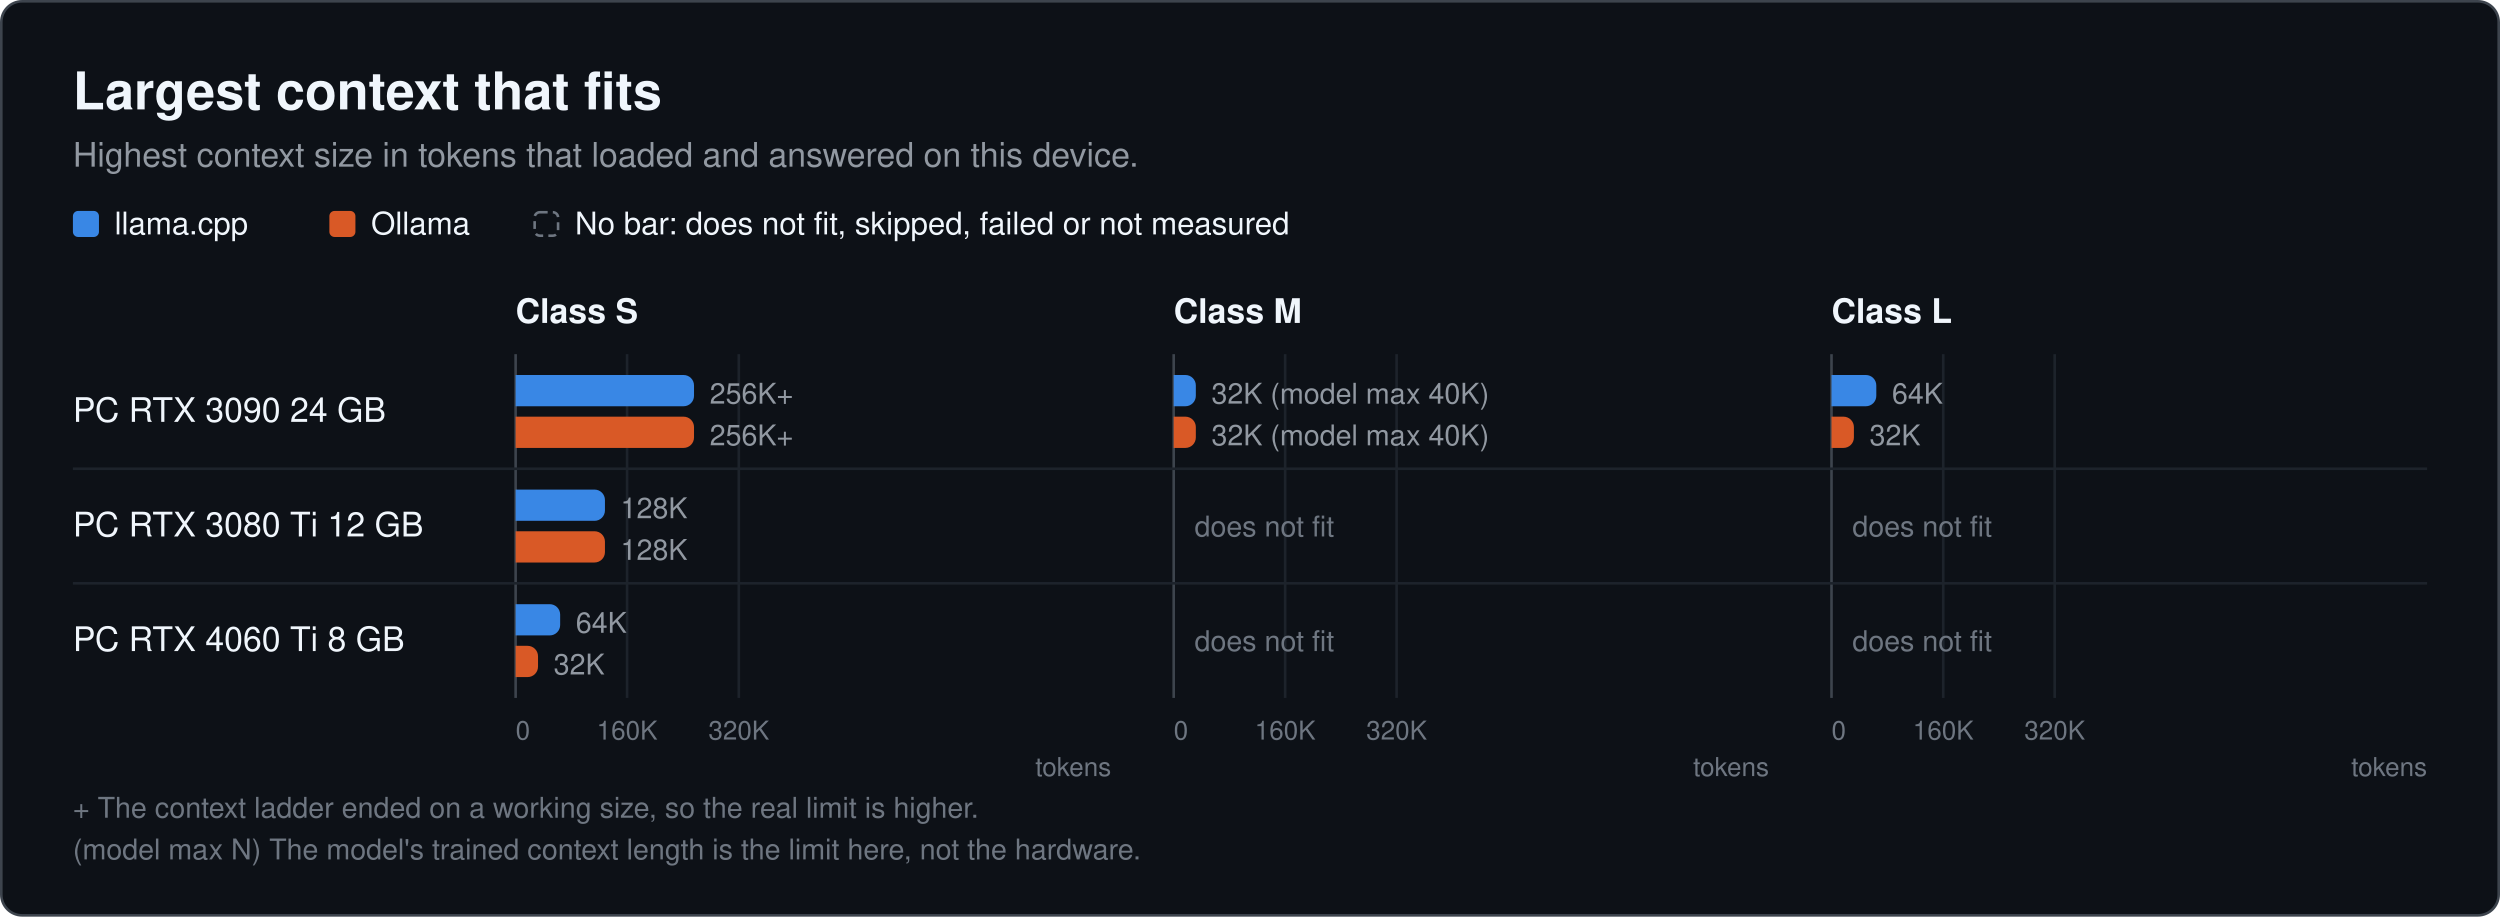
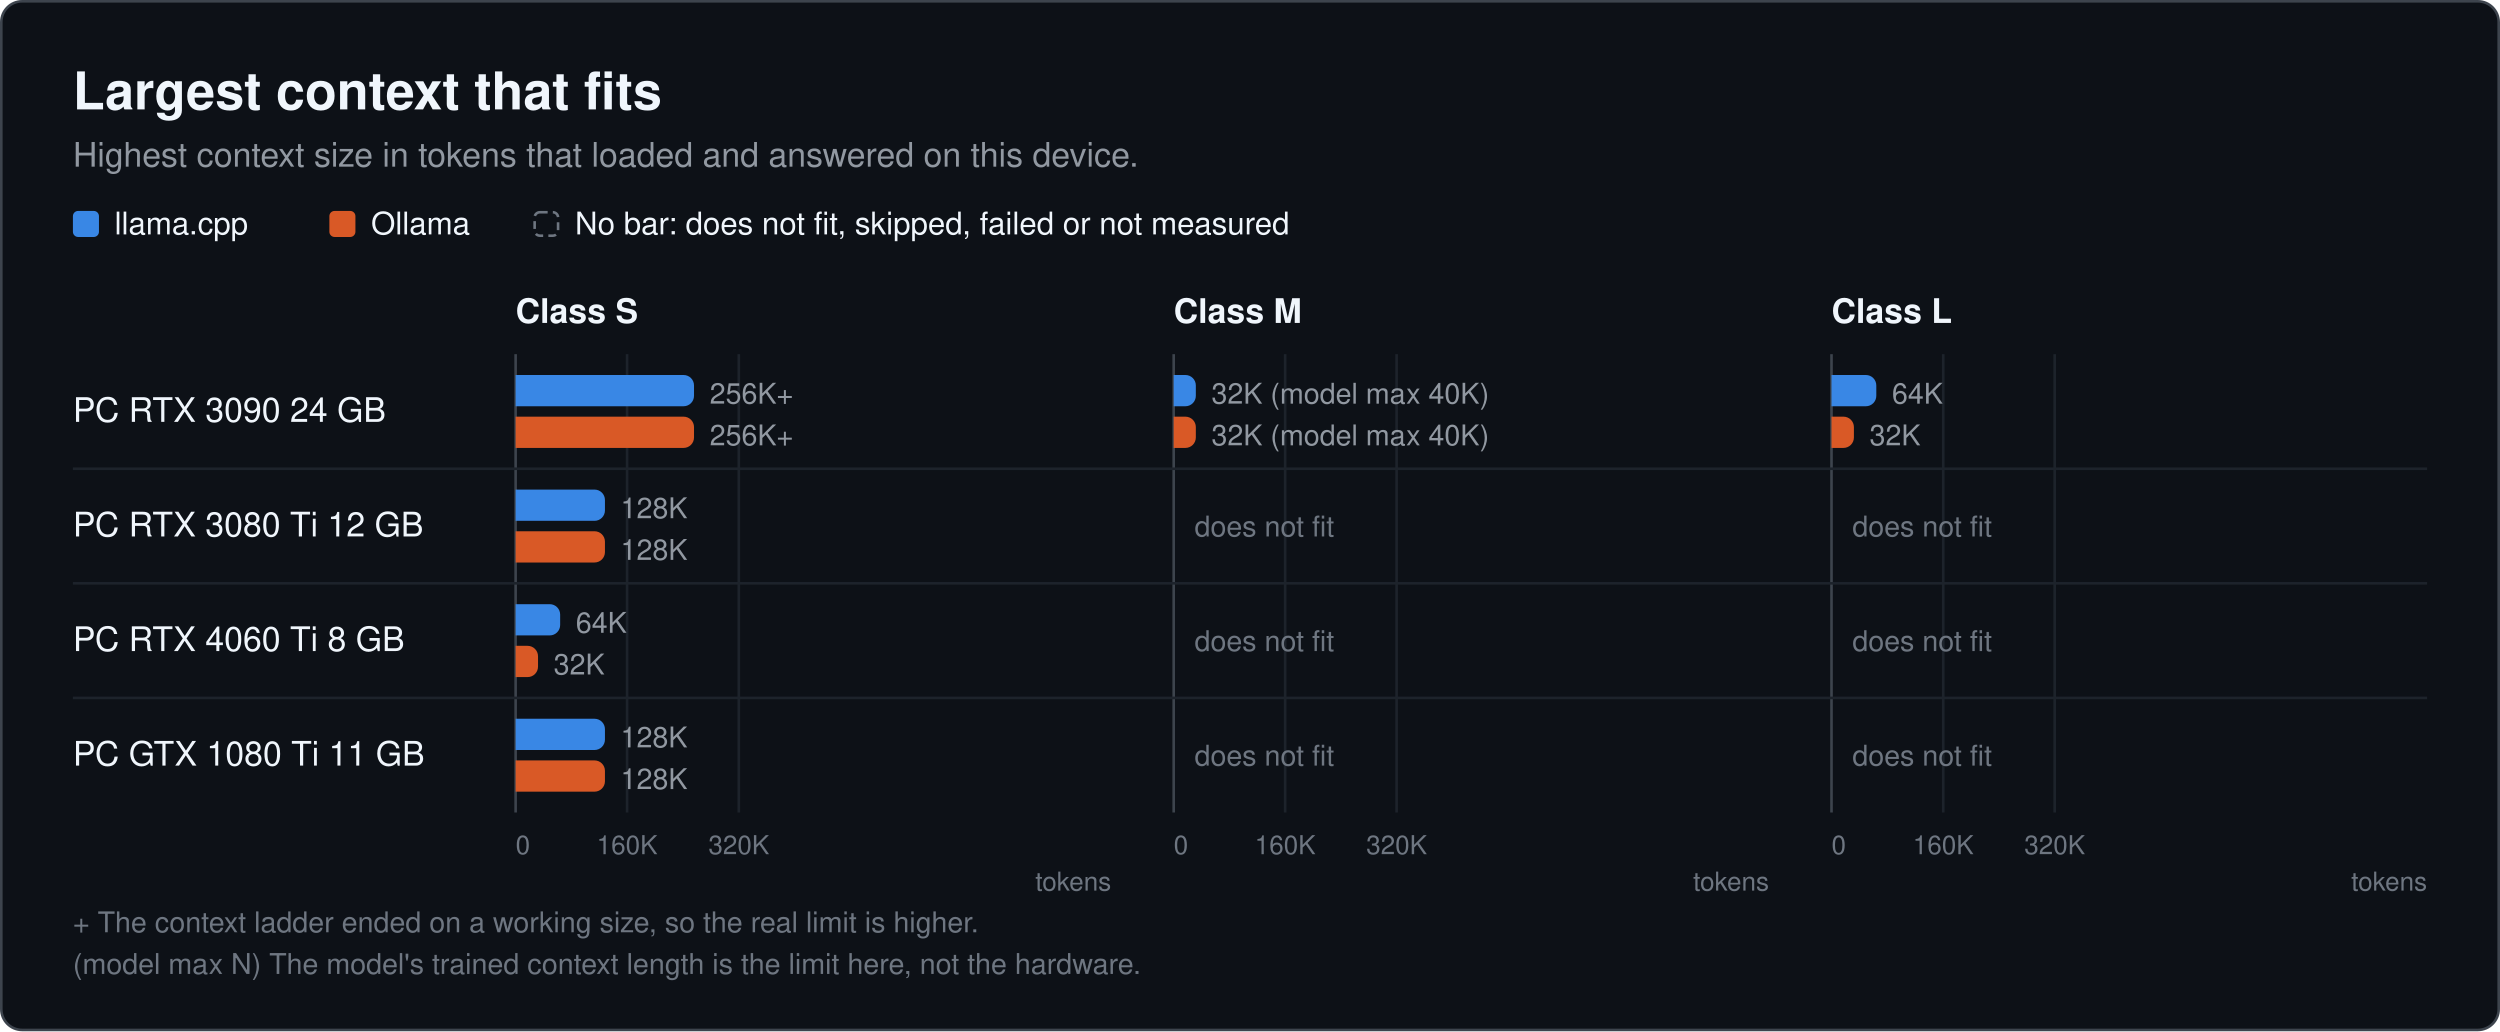
- <svg xmlns="http://www.w3.org/2000/svg" width="960" height="352" viewBox="0 0 960 352" role="img" aria-label="Largest context size that fits per device, model class and engine">
+ <svg xmlns="http://www.w3.org/2000/svg" width="960" height="396" viewBox="0 0 960 396" role="img" aria-label="Largest context size that fits per device, model class and engine">
  <style>
    text { font-family: system-ui, -apple-system, "Segoe UI", Helvetica, Arial, sans-serif; fill: #9198a1; }
    .title { font-size: 20px; font-weight: 600; fill: #f0f6fc; }
    .section { font-size: 15px; font-weight: 600; fill: #f0f6fc; }
    .panel { font-size: 13px; font-weight: 600; fill: #f0f6fc; }
    .device { font-size: 13px; fill: #f0f6fc; }
    .sub { font-size: 13px; }
    .legend { font-size: 12px; fill: #f0f6fc; }
    .value { font-size: 11px; font-variant-numeric: tabular-nums; }
    .tick { font-size: 10px; fill: #6e7681; font-variant-numeric: tabular-nums; }
    .muted, .note, .foot { fill: #6e7681; }
    .note { font-size: 11px; }
    .foot { font-size: 11px; }
    .cell { font-size: 12px; font-weight: 600; font-variant-numeric: tabular-nums; }
    .limitlabel { font-size: 10px; fill: #6e7681; }
    .grid { stroke: #1d232b; stroke-width: 1; }
    .row { stroke: #1d232b; stroke-width: 1; }
    .base { stroke: #3d444d; stroke-width: 1; }
    .limit { stroke: #4d5560; stroke-width: 1; stroke-dasharray: 2 3; }
    .gapbox { fill: none; stroke: #6e7681; stroke-width: 1; stroke-dasharray: 3 2; }
    </style>
-   <rect x="0.5" y="0.5" width="959" height="351" rx="8" fill="#0d1117" stroke="#3d444d" />
+   <rect x="0.5" y="0.5" width="959" height="395" rx="8" fill="#0d1117" stroke="#3d444d" />
  <text x="28" y="42" class="title">Largest context that fits</text>
  <text x="28" y="64" class="sub">Highest context size in tokens that loaded and answered on this device.</text>
  <rect x="28" y="81" width="10" height="10" rx="2" fill="#3987e5" />
  <text x="44" y="90" class="legend">llama.cpp</text>
  <rect x="126.48" y="81" width="10" height="10" rx="2" fill="#d95926" />
  <text x="142.48" y="90" class="legend">Ollama</text>
  <rect x="205.3" y="81.5" width="9" height="9" rx="2" class="gapbox" />
  <text x="220.8" y="90" class="legend">No bar: does not fit, skipped, failed or not measured</text>
  <text x="198.0" y="124" class="panel">Class S</text>
  <text x="450.7" y="124" class="panel">Class M</text>
  <text x="703.3" y="124" class="panel">Class L</text>
-   <text x="198.0" y="284" class="tick" text-anchor="start">0</text>
-   <line x1="240.8" y1="136" x2="240.8" y2="268" class="grid" />
-   <text x="240.8" y="284" class="tick" text-anchor="middle">160K</text>
-   <line x1="283.7" y1="136" x2="283.7" y2="268" class="grid" />
-   <text x="283.7" y="284" class="tick" text-anchor="middle">320K</text>
-   <line x1="198.0" y1="136" x2="198.0" y2="268" class="base" />
-   <text x="426.7" y="298" class="tick" text-anchor="end">tokens</text>
+   <text x="198.0" y="328" class="tick" text-anchor="start">0</text>
+   <line x1="240.8" y1="136" x2="240.8" y2="312" class="grid" />
+   <text x="240.8" y="328" class="tick" text-anchor="middle">160K</text>
+   <line x1="283.7" y1="136" x2="283.7" y2="312" class="grid" />
+   <text x="283.7" y="328" class="tick" text-anchor="middle">320K</text>
+   <line x1="198.0" y1="136" x2="198.0" y2="312" class="base" />
+   <text x="426.7" y="342" class="tick" text-anchor="end">tokens</text>
  <path d="M198.0,144.0H262.5A4,4 0 0 1 266.5,148.0V152.0A4,4 0 0 1 262.5,156.0H198.0Z" fill="#3987e5" />
  <text x="272.5" y="155.0" class="value">256K+</text>
  <path d="M198.0,160.0H262.5A4,4 0 0 1 266.5,164.0V168.0A4,4 0 0 1 262.5,172.0H198.0Z" fill="#d95926" />
  <text x="272.5" y="171.0" class="value">256K+</text>
  <path d="M198.0,188.0H228.3A4,4 0 0 1 232.3,192.0V196.0A4,4 0 0 1 228.3,200.0H198.0Z" fill="#3987e5" />
  <text x="238.3" y="199.0" class="value">128K</text>
  <path d="M198.0,204.0H228.3A4,4 0 0 1 232.3,208.0V212.0A4,4 0 0 1 228.3,216.0H198.0Z" fill="#d95926" />
  <text x="238.3" y="215.0" class="value">128K</text>
  <path d="M198.0,232.0H211.1A4,4 0 0 1 215.1,236.0V240.0A4,4 0 0 1 211.1,244.0H198.0Z" fill="#3987e5" />
  <text x="221.1" y="243.0" class="value">64K</text>
  <path d="M198.0,248.0H202.6A4,4 0 0 1 206.6,252.0V256.0A4,4 0 0 1 202.6,260.0H198.0Z" fill="#d95926" />
  <text x="212.6" y="259.0" class="value">32K</text>
-   <text x="450.7" y="284" class="tick" text-anchor="start">0</text>
-   <line x1="493.5" y1="136" x2="493.5" y2="268" class="grid" />
-   <text x="493.5" y="284" class="tick" text-anchor="middle">160K</text>
-   <line x1="536.3" y1="136" x2="536.3" y2="268" class="grid" />
-   <text x="536.3" y="284" class="tick" text-anchor="middle">320K</text>
-   <line x1="450.7" y1="136" x2="450.7" y2="268" class="base" />
-   <text x="679.3" y="298" class="tick" text-anchor="end">tokens</text>
+   <path d="M198.0,276.0H228.3A4,4 0 0 1 232.3,280.0V284.0A4,4 0 0 1 228.3,288.0H198.0Z" fill="#3987e5" />
+   <text x="238.3" y="287.0" class="value">128K</text>
+   <path d="M198.0,292.0H228.3A4,4 0 0 1 232.3,296.0V300.0A4,4 0 0 1 228.3,304.0H198.0Z" fill="#d95926" />
+   <text x="238.3" y="303.0" class="value">128K</text>
+   <text x="450.7" y="328" class="tick" text-anchor="start">0</text>
+   <line x1="493.5" y1="136" x2="493.5" y2="312" class="grid" />
+   <text x="493.5" y="328" class="tick" text-anchor="middle">160K</text>
+   <line x1="536.3" y1="136" x2="536.3" y2="312" class="grid" />
+   <text x="536.3" y="328" class="tick" text-anchor="middle">320K</text>
+   <line x1="450.7" y1="136" x2="450.7" y2="312" class="base" />
+   <text x="679.3" y="342" class="tick" text-anchor="end">tokens</text>
  <path d="M450.7,144.0H455.2A4,4 0 0 1 459.2,148.0V152.0A4,4 0 0 1 455.2,156.0H450.7Z" fill="#3987e5" />
  <text x="465.2" y="155.0" class="value">32K (model max 40K)</text>
  <path d="M450.7,160.0H455.2A4,4 0 0 1 459.2,164.0V168.0A4,4 0 0 1 455.2,172.0H450.7Z" fill="#d95926" />
  <text x="465.2" y="171.0" class="value">32K (model max 40K)</text>
  <text x="458.7" y="206.0" class="note">does not fit</text>
  <text x="458.7" y="250.0" class="note">does not fit</text>
-   <text x="703.3" y="284" class="tick" text-anchor="start">0</text>
-   <line x1="746.2" y1="136" x2="746.2" y2="268" class="grid" />
-   <text x="746.2" y="284" class="tick" text-anchor="middle">160K</text>
-   <line x1="789.0" y1="136" x2="789.0" y2="268" class="grid" />
-   <text x="789.0" y="284" class="tick" text-anchor="middle">320K</text>
-   <line x1="703.3" y1="136" x2="703.3" y2="268" class="base" />
-   <text x="932.0" y="298" class="tick" text-anchor="end">tokens</text>
+   <text x="458.7" y="294.0" class="note">does not fit</text>
+   <text x="703.3" y="328" class="tick" text-anchor="start">0</text>
+   <line x1="746.2" y1="136" x2="746.2" y2="312" class="grid" />
+   <text x="746.2" y="328" class="tick" text-anchor="middle">160K</text>
+   <line x1="789.0" y1="136" x2="789.0" y2="312" class="grid" />
+   <text x="789.0" y="328" class="tick" text-anchor="middle">320K</text>
+   <line x1="703.3" y1="136" x2="703.3" y2="312" class="base" />
+   <text x="932.0" y="342" class="tick" text-anchor="end">tokens</text>
  <path d="M703.3,144.0H716.5A4,4 0 0 1 720.5,148.0V152.0A4,4 0 0 1 716.5,156.0H703.3Z" fill="#3987e5" />
  <text x="726.5" y="155.0" class="value">64K</text>
  <path d="M703.3,160.0H707.9A4,4 0 0 1 711.9,164.0V168.0A4,4 0 0 1 707.9,172.0H703.3Z" fill="#d95926" />
  <text x="717.9" y="171.0" class="value">32K</text>
  <text x="711.3" y="206.0" class="note">does not fit</text>
  <text x="711.3" y="250.0" class="note">does not fit</text>
+   <text x="711.3" y="294.0" class="note">does not fit</text>
  <text x="28" y="162.0" class="device">PC RTX 3090 24 GB</text>
  <line x1="28" y1="180" x2="932" y2="180" class="row" />
  <text x="28" y="206.0" class="device">PC RTX 3080 Ti 12 GB</text>
  <line x1="28" y1="224" x2="932" y2="224" class="row" />
  <text x="28" y="250.0" class="device">PC RTX 4060 Ti 8 GB</text>
-   <text x="28" y="314" class="foot">+ The context ladder ended on a working size, so the real limit is higher.</text>
-   <text x="28" y="330" class="foot">(model max N) The model's trained context length is the limit here, not the hardware.</text>
+   <line x1="28" y1="268" x2="932" y2="268" class="row" />
+   <text x="28" y="294.0" class="device">PC GTX 1080 Ti 11 GB</text>
+   <text x="28" y="358" class="foot">+ The context ladder ended on a working size, so the real limit is higher.</text>
+   <text x="28" y="374" class="foot">(model max N) The model's trained context length is the limit here, not the hardware.</text>
</svg>
